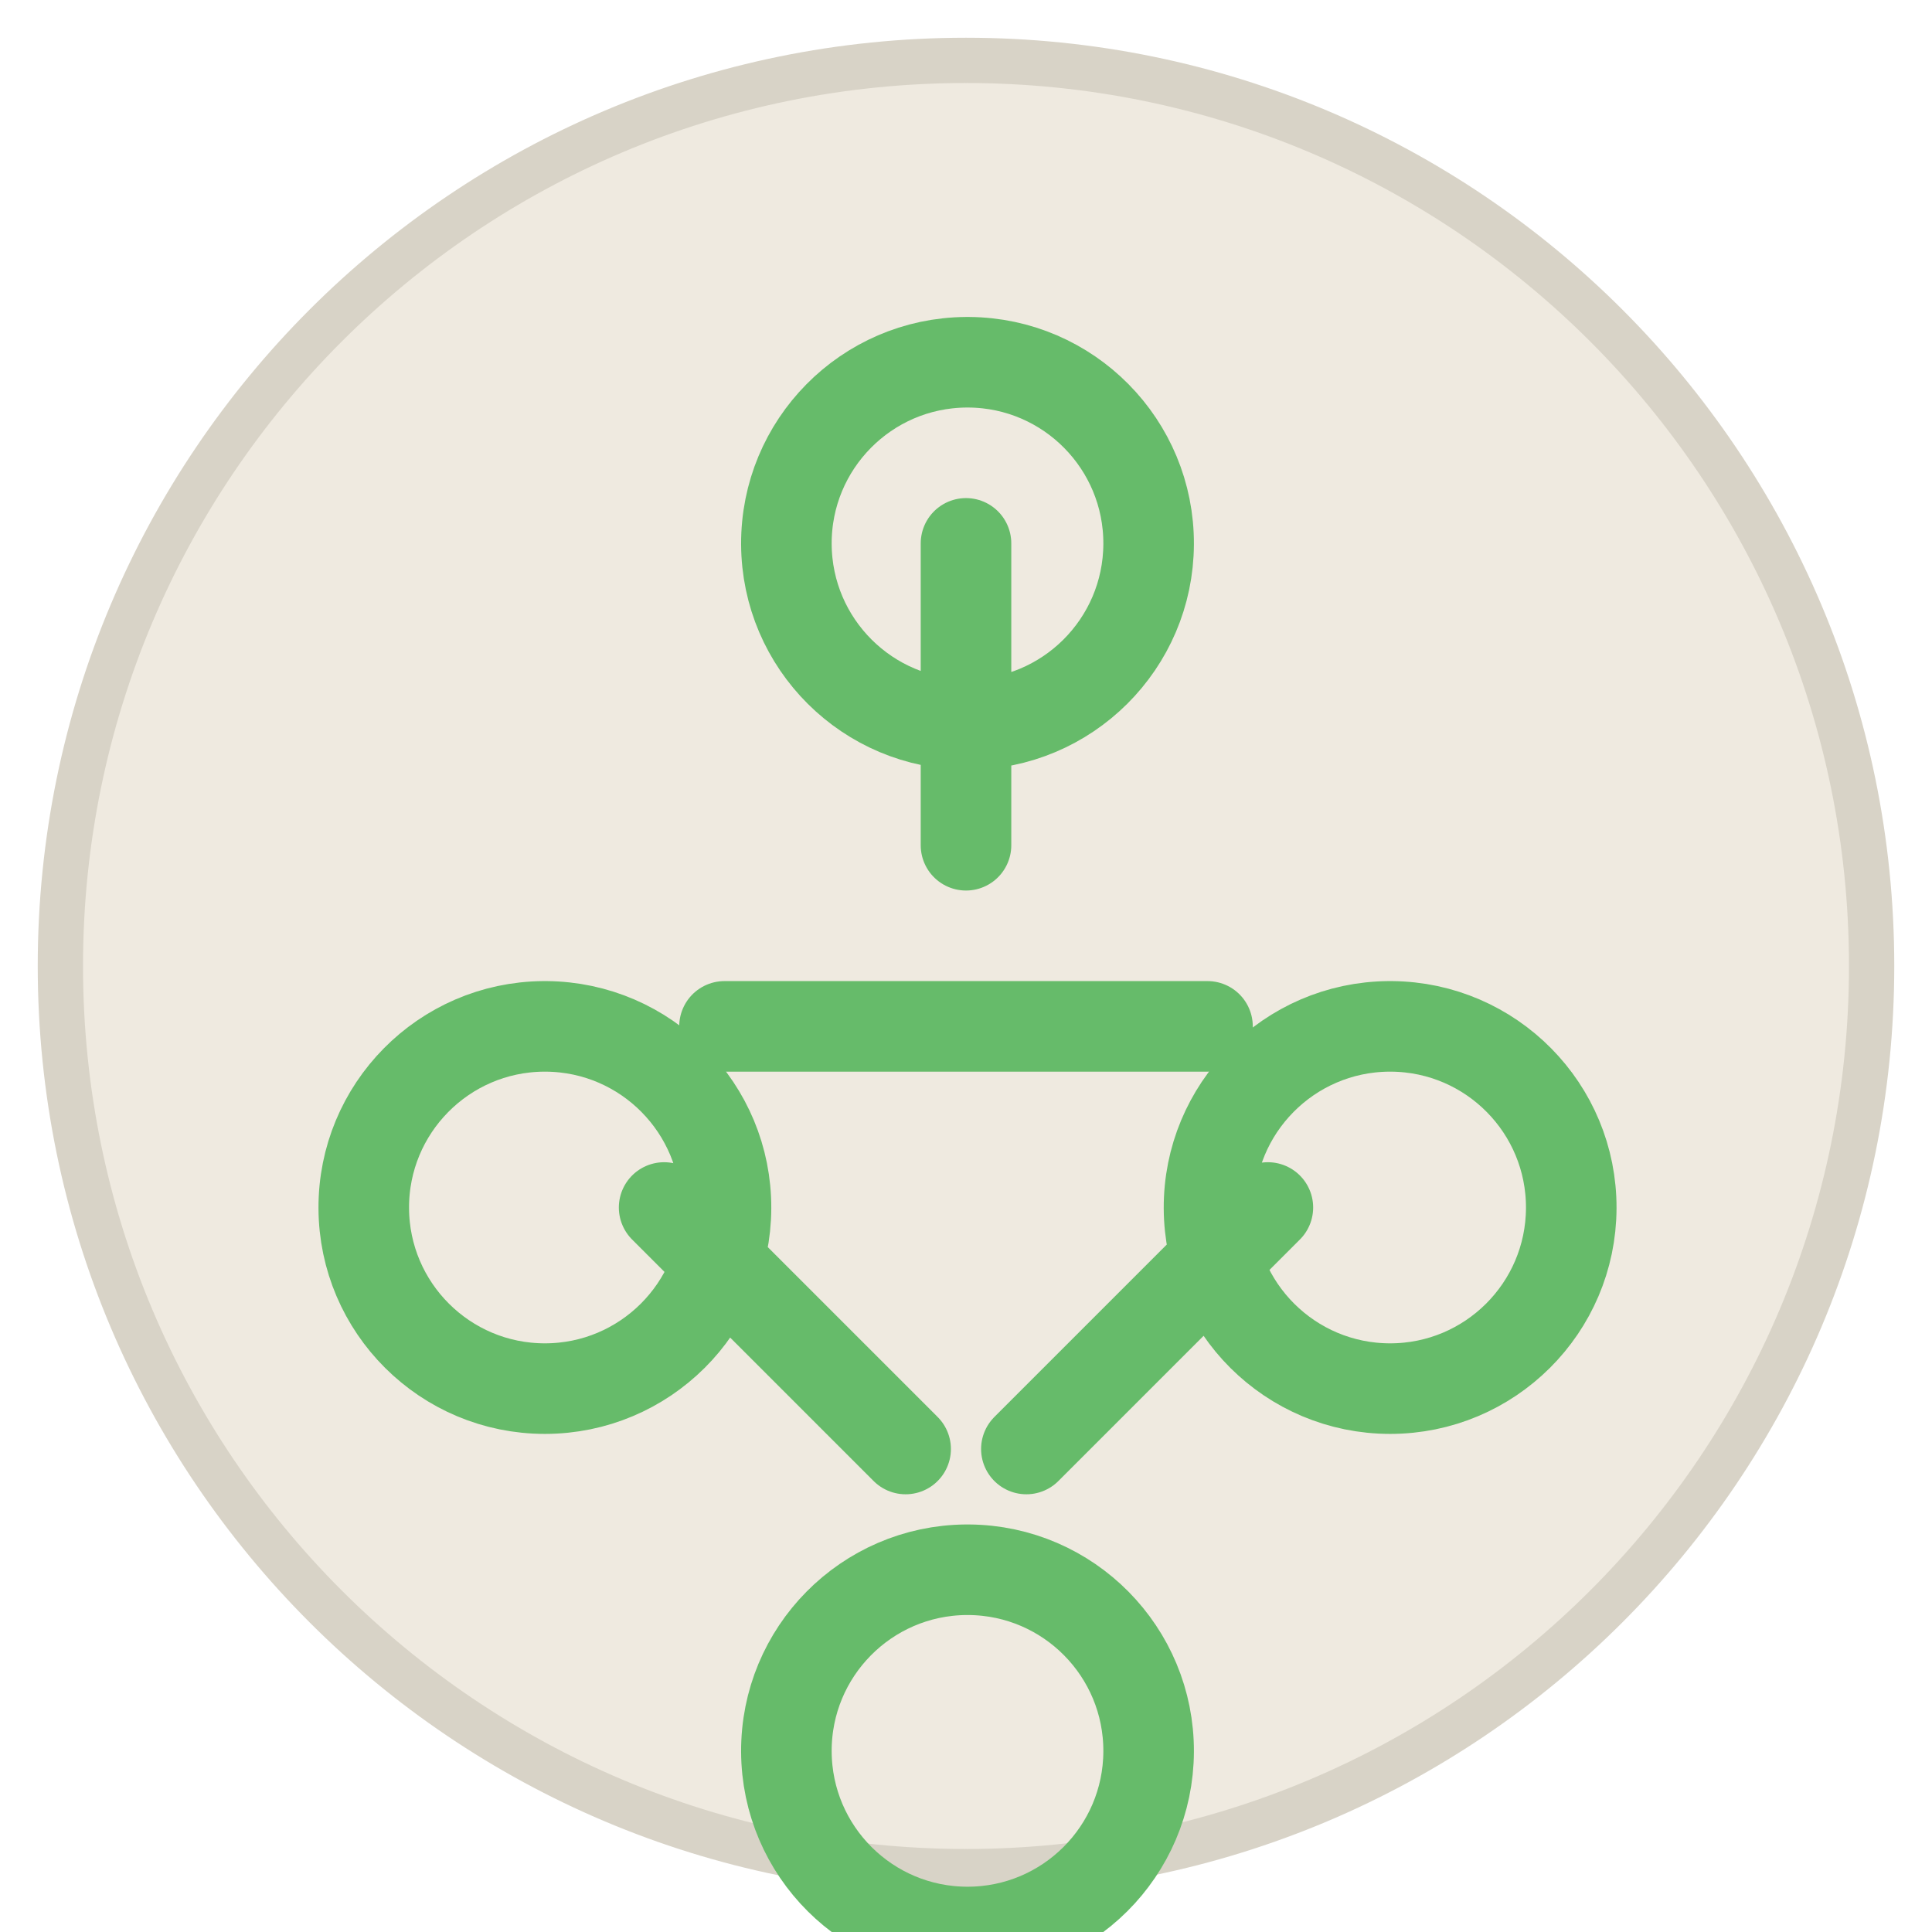
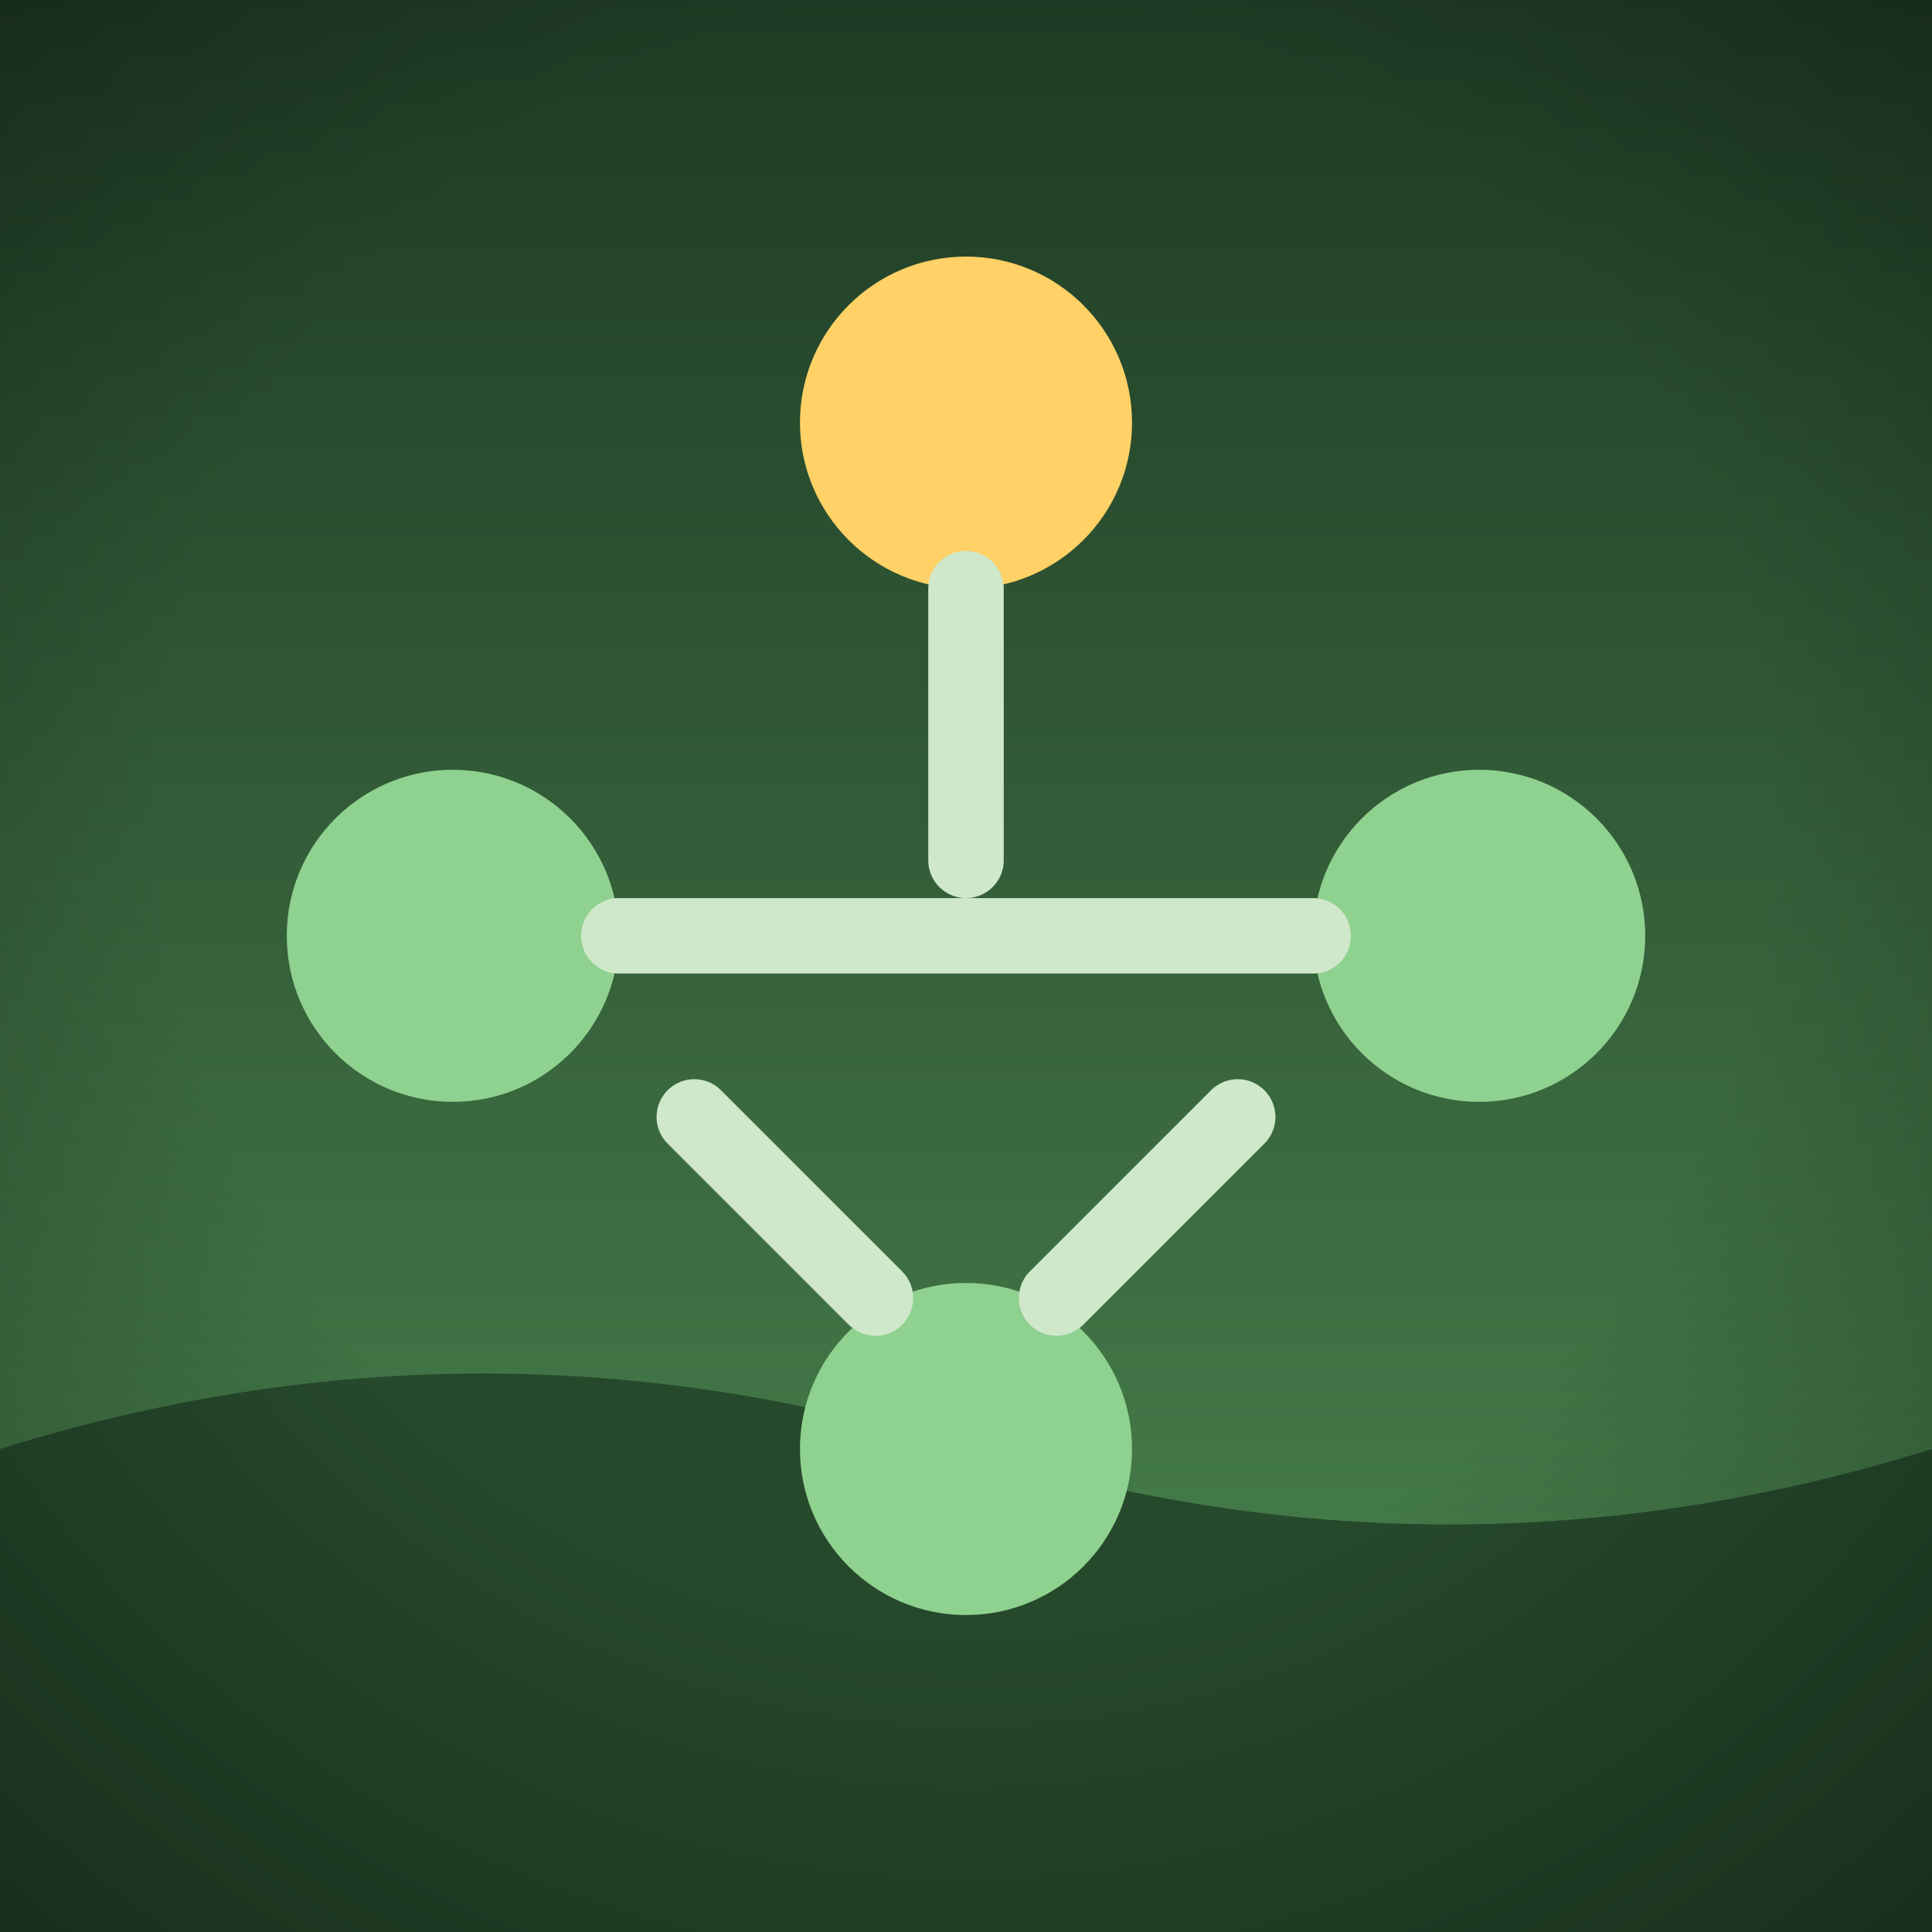
- <svg xmlns="http://www.w3.org/2000/svg" viewBox="0 0 64 64" width="64" height="64" role="img">
-   <circle cx="32" cy="32" r="30" fill="#efeae0" stroke="#d8d3c7" stroke-width="1.5" />
-   <path d="M32 12a6 6 0 1 0 .1 0z M18 34a6 6 0 1 0 .1 0z M46 34a6 6 0 1 0 .1 0z M32 52a6 6 0 1 0 .1 0z M32 18v10 M24 34h16 M22 40l8 8 M42 40l-8 8" fill="none" stroke="#66bb6a" stroke-width="3" stroke-linecap="round" stroke-linejoin="round" />
+ <svg xmlns="http://www.w3.org/2000/svg" viewBox="0 0 128 128" width="128" height="128" role="img">
+   <defs>
+     <linearGradient id="bg" x1="0" y1="0" x2="0" y2="1">
+       <stop offset="0" stop-color="#1e3a24" />
+       <stop offset="1" stop-color="#4e8a52" />
+     </linearGradient>
+     <radialGradient id="vig" cx="0.5" cy="0.42" r="0.75">
+       <stop offset="0.55" stop-color="#000" stop-opacity="0" />
+       <stop offset="1" stop-color="#000" stop-opacity="0.35" />
+     </radialGradient>
+   </defs>
+   <rect width="128" height="128" fill="url(#bg)" />
+   <path d="M0 128V96q32-10 64 0t64 0V128z" fill="#26492c" />
+   <circle cx="64" cy="28" r="11" fill="#ffd166" />
+   <circle cx="30" cy="62" r="11" fill="#8fd18f" />
+   <circle cx="98" cy="62" r="11" fill="#8fd18f" />
+   <circle cx="64" cy="96" r="11" fill="#8fd18f" />
+   <path d="M64 39v18M41 62h46M46 74l12 12M82 74L70 86" fill="none" stroke="#cfe8c9" stroke-width="5" stroke-linecap="round" stroke-linejoin="round" />
+   <rect width="128" height="128" fill="url(#vig)" />
</svg>
